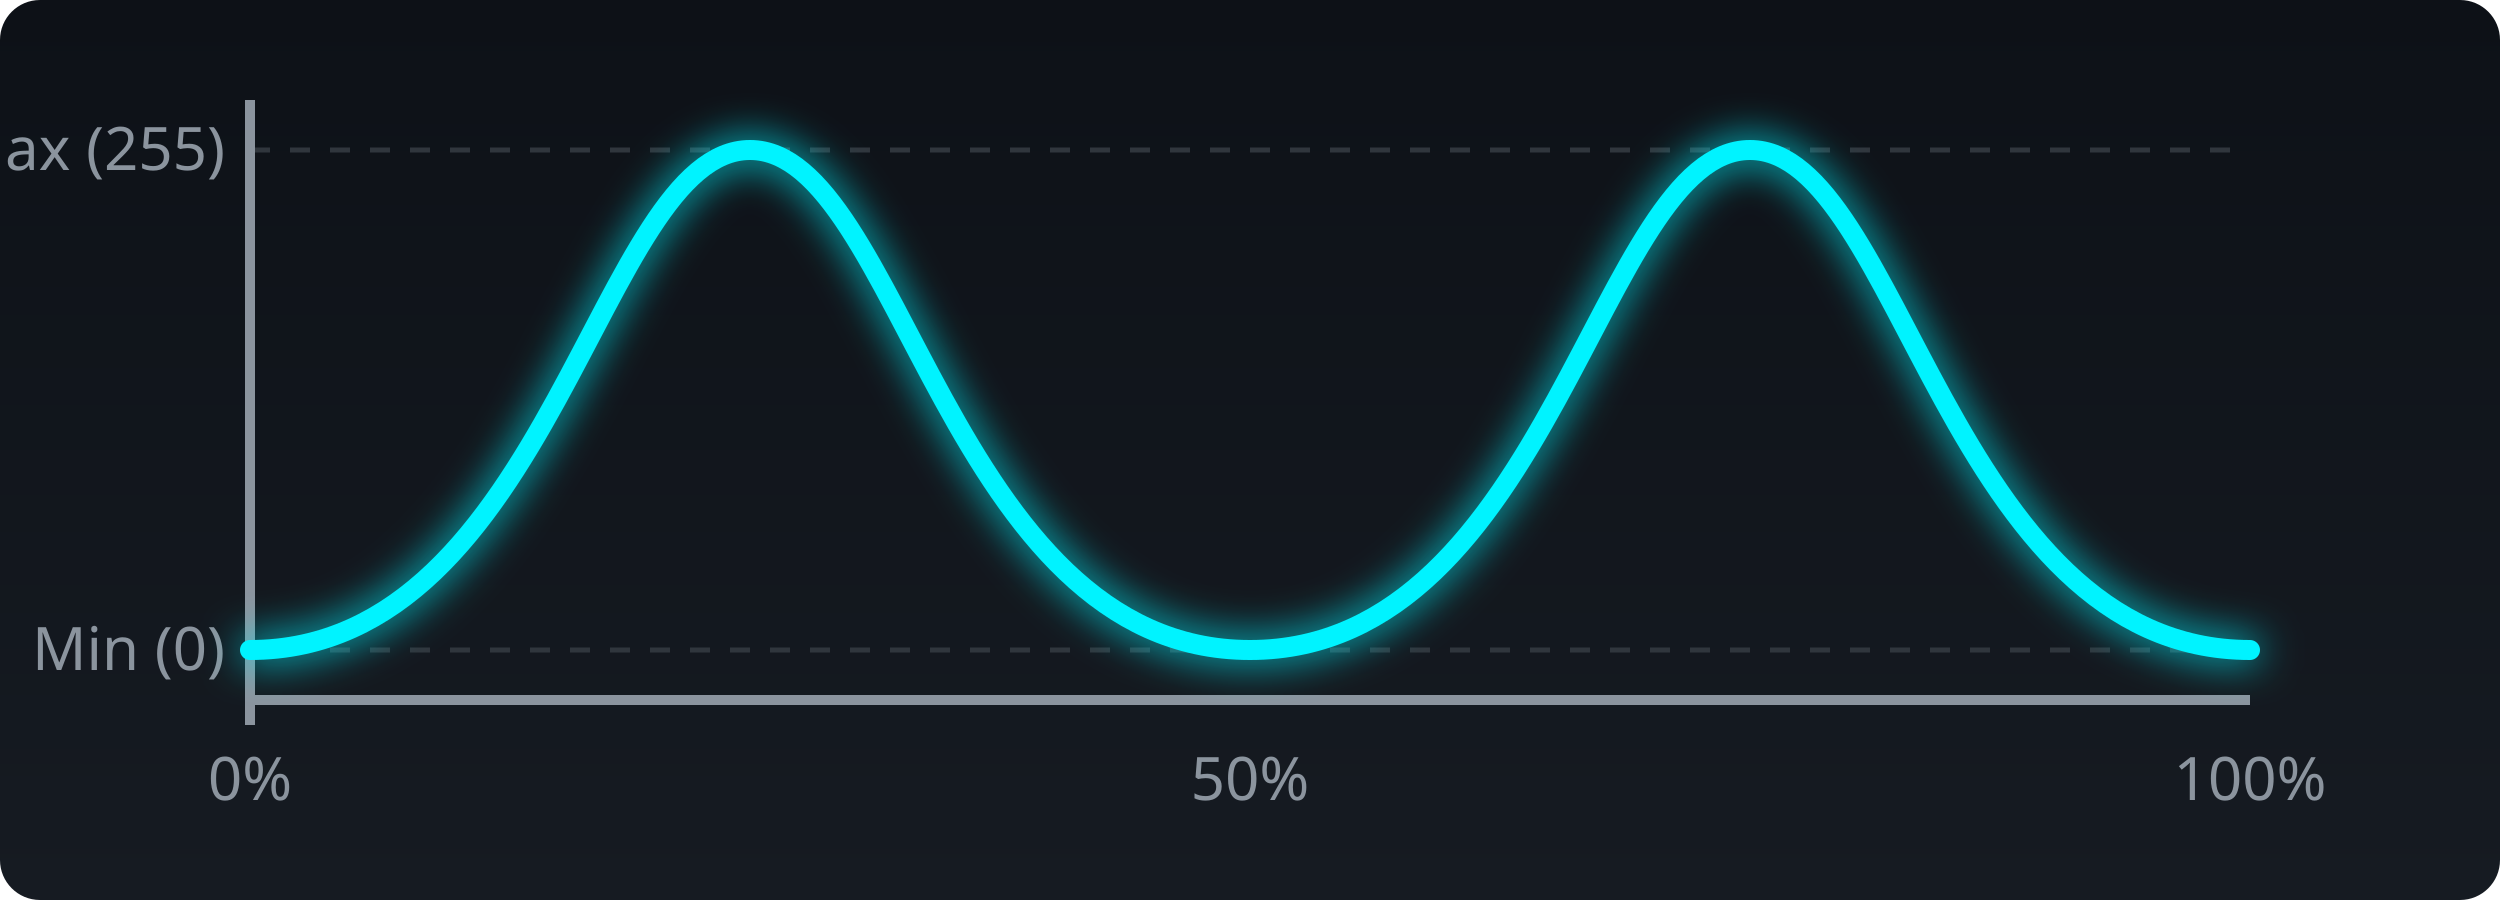
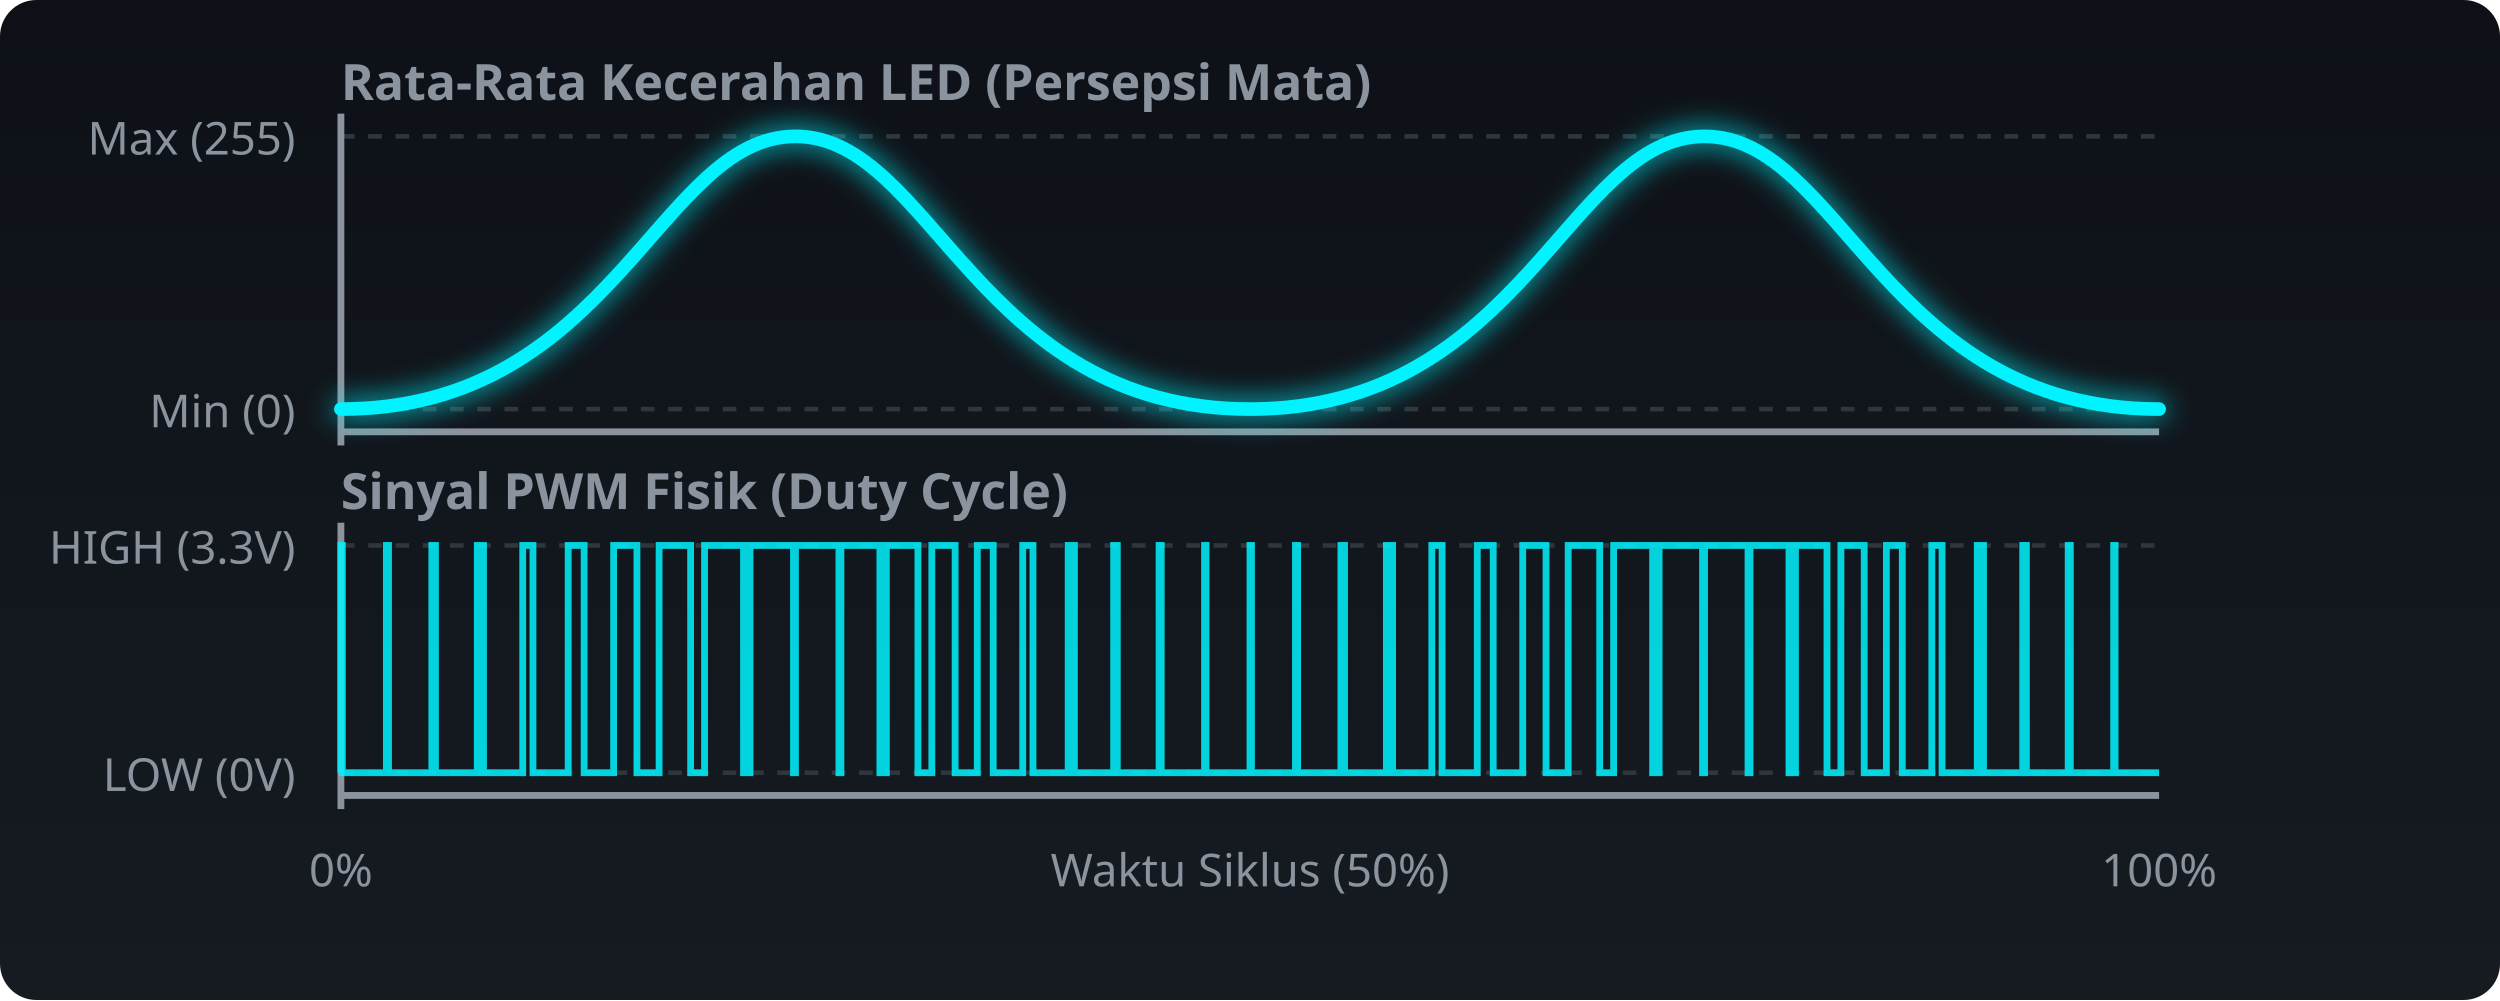
- <svg xmlns="http://www.w3.org/2000/svg" viewBox="0 0 500 180" width="100%" height="180">
+ <svg xmlns="http://www.w3.org/2000/svg" viewBox="0 0 550 220" width="100%" height="220">
  <defs>
    <linearGradient id="bgGrad" x1="0" y1="0" x2="0" y2="1">
      <stop offset="0%" stop-color="#0d1117" />
      <stop offset="100%" stop-color="#161b22" />
    </linearGradient>
    <filter id="glow" x="-20%" y="-20%" width="140%" height="140%">
-       <feGaussianBlur stdDeviation="4" result="blur" />
+       <feGaussianBlur stdDeviation="3" result="blur" />
      <feMerge>
        <feMergeNode in="blur" />
        <feMergeNode in="SourceGraphic" />
      </feMerge>
    </filter>
  </defs>
  <rect width="100%" height="100%" fill="url(#bgGrad)" rx="8" />
-   <line x1="50" y1="30" x2="450" y2="30" stroke="#30363d" stroke-dasharray="4" />
-   <line x1="50" y1="130" x2="450" y2="130" stroke="#30363d" stroke-dasharray="4" />
-   <line x1="50" y1="140" x2="450" y2="140" stroke="#8b949e" stroke-width="2" />
-   <line x1="50" y1="20" x2="50" y2="145" stroke="#8b949e" stroke-width="2" />
-   <text x="45" y="34" fill="#8b949e" font-family="sans-serif" font-size="12" text-anchor="end">Max (255)</text>
-   <text x="45" y="134" fill="#8b949e" font-family="sans-serif" font-size="12" text-anchor="end">Min (0)</text>
-   <text x="50" y="160" fill="#8b949e" font-family="sans-serif" font-size="12" text-anchor="middle">0%</text>
-   <text x="250" y="160" fill="#8b949e" font-family="sans-serif" font-size="12" text-anchor="middle">50%</text>
-   <text x="450" y="160" fill="#8b949e" font-family="sans-serif" font-size="12" text-anchor="middle">100%</text>
-   <path d="M 50,130 C 110,130 120,30 150,30 C 180,30 190,130 250,130 C 310,130 320,30 350,30 C 380,30 390,130 450,130" fill="none" stroke="#00f3ff" stroke-width="4" stroke-linecap="round" filter="url(#glow)" />
+   <text x="75" y="22" fill="#8b949e" font-family="sans-serif" font-weight="bold" font-size="11">Rata-Rata Kecerahan LED (Persepsi Mata)</text>
+   <line x1="75" y1="30" x2="475" y2="30" stroke="#30363d" stroke-dasharray="3" />
+   <line x1="75" y1="90" x2="475" y2="90" stroke="#30363d" stroke-dasharray="3" />
+   <line x1="75" y1="95" x2="475" y2="95" stroke="#8b949e" stroke-width="1.5" />
+   <line x1="75" y1="25" x2="75" y2="98" stroke="#8b949e" stroke-width="1.5" />
+   <text x="65" y="34" fill="#8b949e" font-family="sans-serif" font-size="10" text-anchor="end">Max (255)</text>
+   <text x="65" y="94" fill="#8b949e" font-family="sans-serif" font-size="10" text-anchor="end">Min (0)</text>
+   <path d="M 75,90 C 135,90 145,30 175,30 C 205,30 215,90 275,90 C 335,90 345,30 375,30 C 405,30 415,90 475,90" fill="none" stroke="#00f3ff" stroke-width="3" stroke-linecap="round" filter="url(#glow)" />
+   <text x="75" y="112" fill="#8b949e" font-family="sans-serif" font-weight="bold" font-size="11">Sinyal PWM Fisik (Duty Cycle)</text>
+   <line x1="75" y1="120" x2="475" y2="120" stroke="#30363d" stroke-dasharray="3" />
+   <line x1="75" y1="170" x2="475" y2="170" stroke="#30363d" stroke-dasharray="3" />
+   <line x1="75" y1="175" x2="475" y2="175" stroke="#8b949e" stroke-width="1.5" />
+   <line x1="75" y1="115" x2="75" y2="178" stroke="#8b949e" stroke-width="1.5" />
+   <text x="65" y="124" fill="#8b949e" font-family="sans-serif" font-size="10" text-anchor="end">HIGH (3.3V)</text>
+   <text x="65" y="174" fill="#8b949e" font-family="sans-serif" font-size="10" text-anchor="end">LOW (0V)</text>
+   <path d="M 75,170 L 75.0,120 L 75.318,120 L 75.318,170 L 85.0,170 L 85.0,120 L 85.469,120 L 85.469,170 L 95.0,170 L 95.0,120 L 95.801,120 L 95.801,170 L 105.0,170 L 105.0,120 L 106.369,120 L 106.369,170 L 115.0,170 L 115.0,120 L 117.249,120 L 117.249,170 L 125.0,170 L 125.0,120 L 128.505,120 L 128.505,170 L 135.0,170 L 135.0,120 L 140.126,120 L 140.126,170 L 145.0,170 L 145.0,120 L 151.94,120 L 151.94,170 L 155.0,170 L 155.0,120 L 163.577,120 L 163.577,170 L 165.0,170 L 165.0,120 L 174.567,120 L 174.567,170 L 175.0,170 L 175.0,120 L 184.567,120 L 184.567,170 L 185.0,170 L 185.0,120 L 193.577,120 L 193.577,170 L 195.0,170 L 195.0,120 L 201.94,120 L 201.94,170 L 205.0,170 L 205.0,120 L 210.126,120 L 210.126,170 L 215.0,170 L 215.0,120 L 218.505,120 L 218.505,170 L 225.0,170 L 225.0,120 L 227.249,120 L 227.249,170 L 235.0,170 L 235.0,120 L 236.369,120 L 236.369,170 L 245.0,170 L 245.0,120 L 245.801,120 L 245.801,170 L 255.0,170 L 255.0,120 L 255.469,120 L 255.469,170 L 265.0,170 L 265.0,120 L 265.318,120 L 265.318,170 L 275.0,170 L 275.0,120 L 275.318,120 L 275.318,170 L 285.0,170 L 285.0,120 L 285.469,120 L 285.469,170 L 295.0,170 L 295.0,120 L 295.801,120 L 295.801,170 L 305.0,170 L 305.0,120 L 306.369,120 L 306.369,170 L 315.0,170 L 315.0,120 L 317.249,120 L 317.249,170 L 325.0,170 L 325.0,120 L 328.505,120 L 328.505,170 L 335.0,170 L 335.0,120 L 340.126,120 L 340.126,170 L 345.0,170 L 345.0,120 L 351.94,120 L 351.94,170 L 355.0,170 L 355.0,120 L 363.577,120 L 363.577,170 L 365.0,170 L 365.0,120 L 374.567,120 L 374.567,170 L 375.0,170 L 375.0,120 L 384.567,120 L 384.567,170 L 385.0,170 L 385.0,120 L 393.577,120 L 393.577,170 L 395.0,170 L 395.0,120 L 401.94,120 L 401.94,170 L 405.0,170 L 405.0,120 L 410.126,120 L 410.126,170 L 415.0,170 L 415.0,120 L 418.505,120 L 418.505,170 L 425.0,170 L 425.0,120 L 427.249,120 L 427.249,170 L 435.0,170 L 435.0,120 L 436.369,120 L 436.369,170 L 445.0,170 L 445.0,120 L 445.801,120 L 445.801,170 L 455.0,170 L 455.0,120 L 455.469,120 L 455.469,170 L 465.0,170 L 465.0,120 L 465.318,120 L 465.318,170 L 475.0,170" fill="none" stroke="#00f3ff" stroke-width="1.5" opacity="0.85" />
+   <text x="75" y="195" fill="#8b949e" font-family="sans-serif" font-size="10" text-anchor="middle">0%</text>
+   <text x="275" y="195" fill="#8b949e" font-family="sans-serif" font-size="10" text-anchor="middle">Waktu Siklus (50%)</text>
+   <text x="475" y="195" fill="#8b949e" font-family="sans-serif" font-size="10" text-anchor="middle">100%</text>
</svg>
